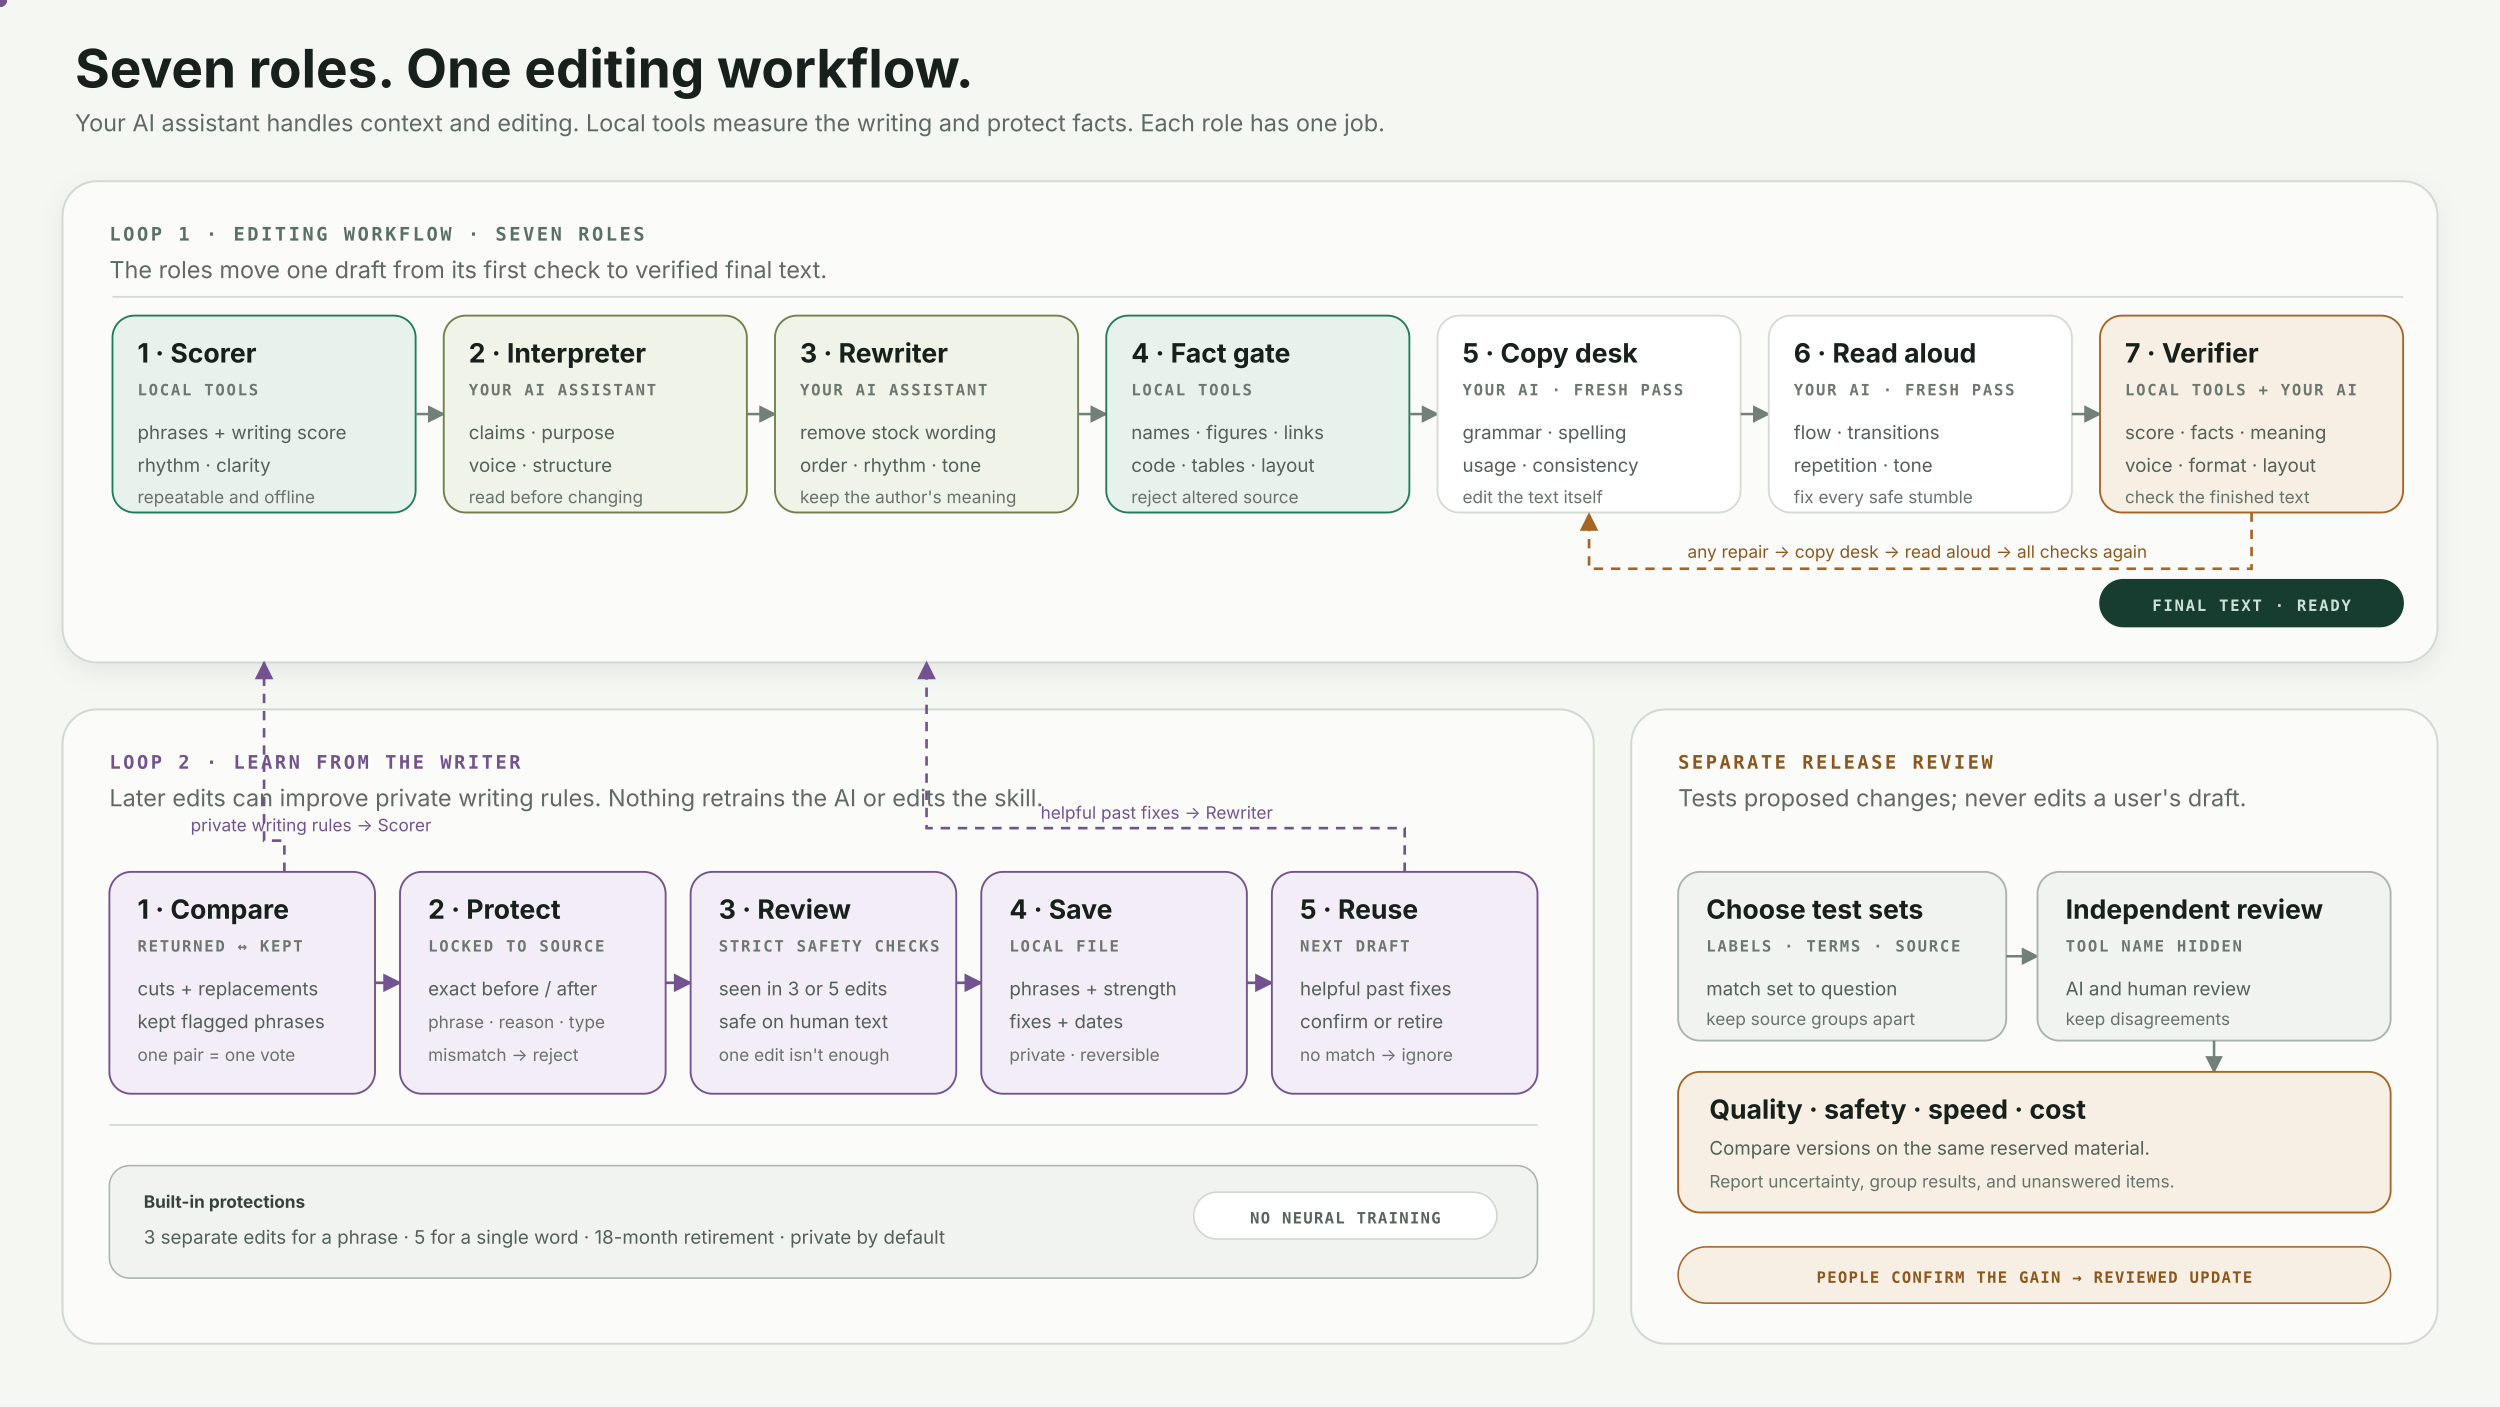
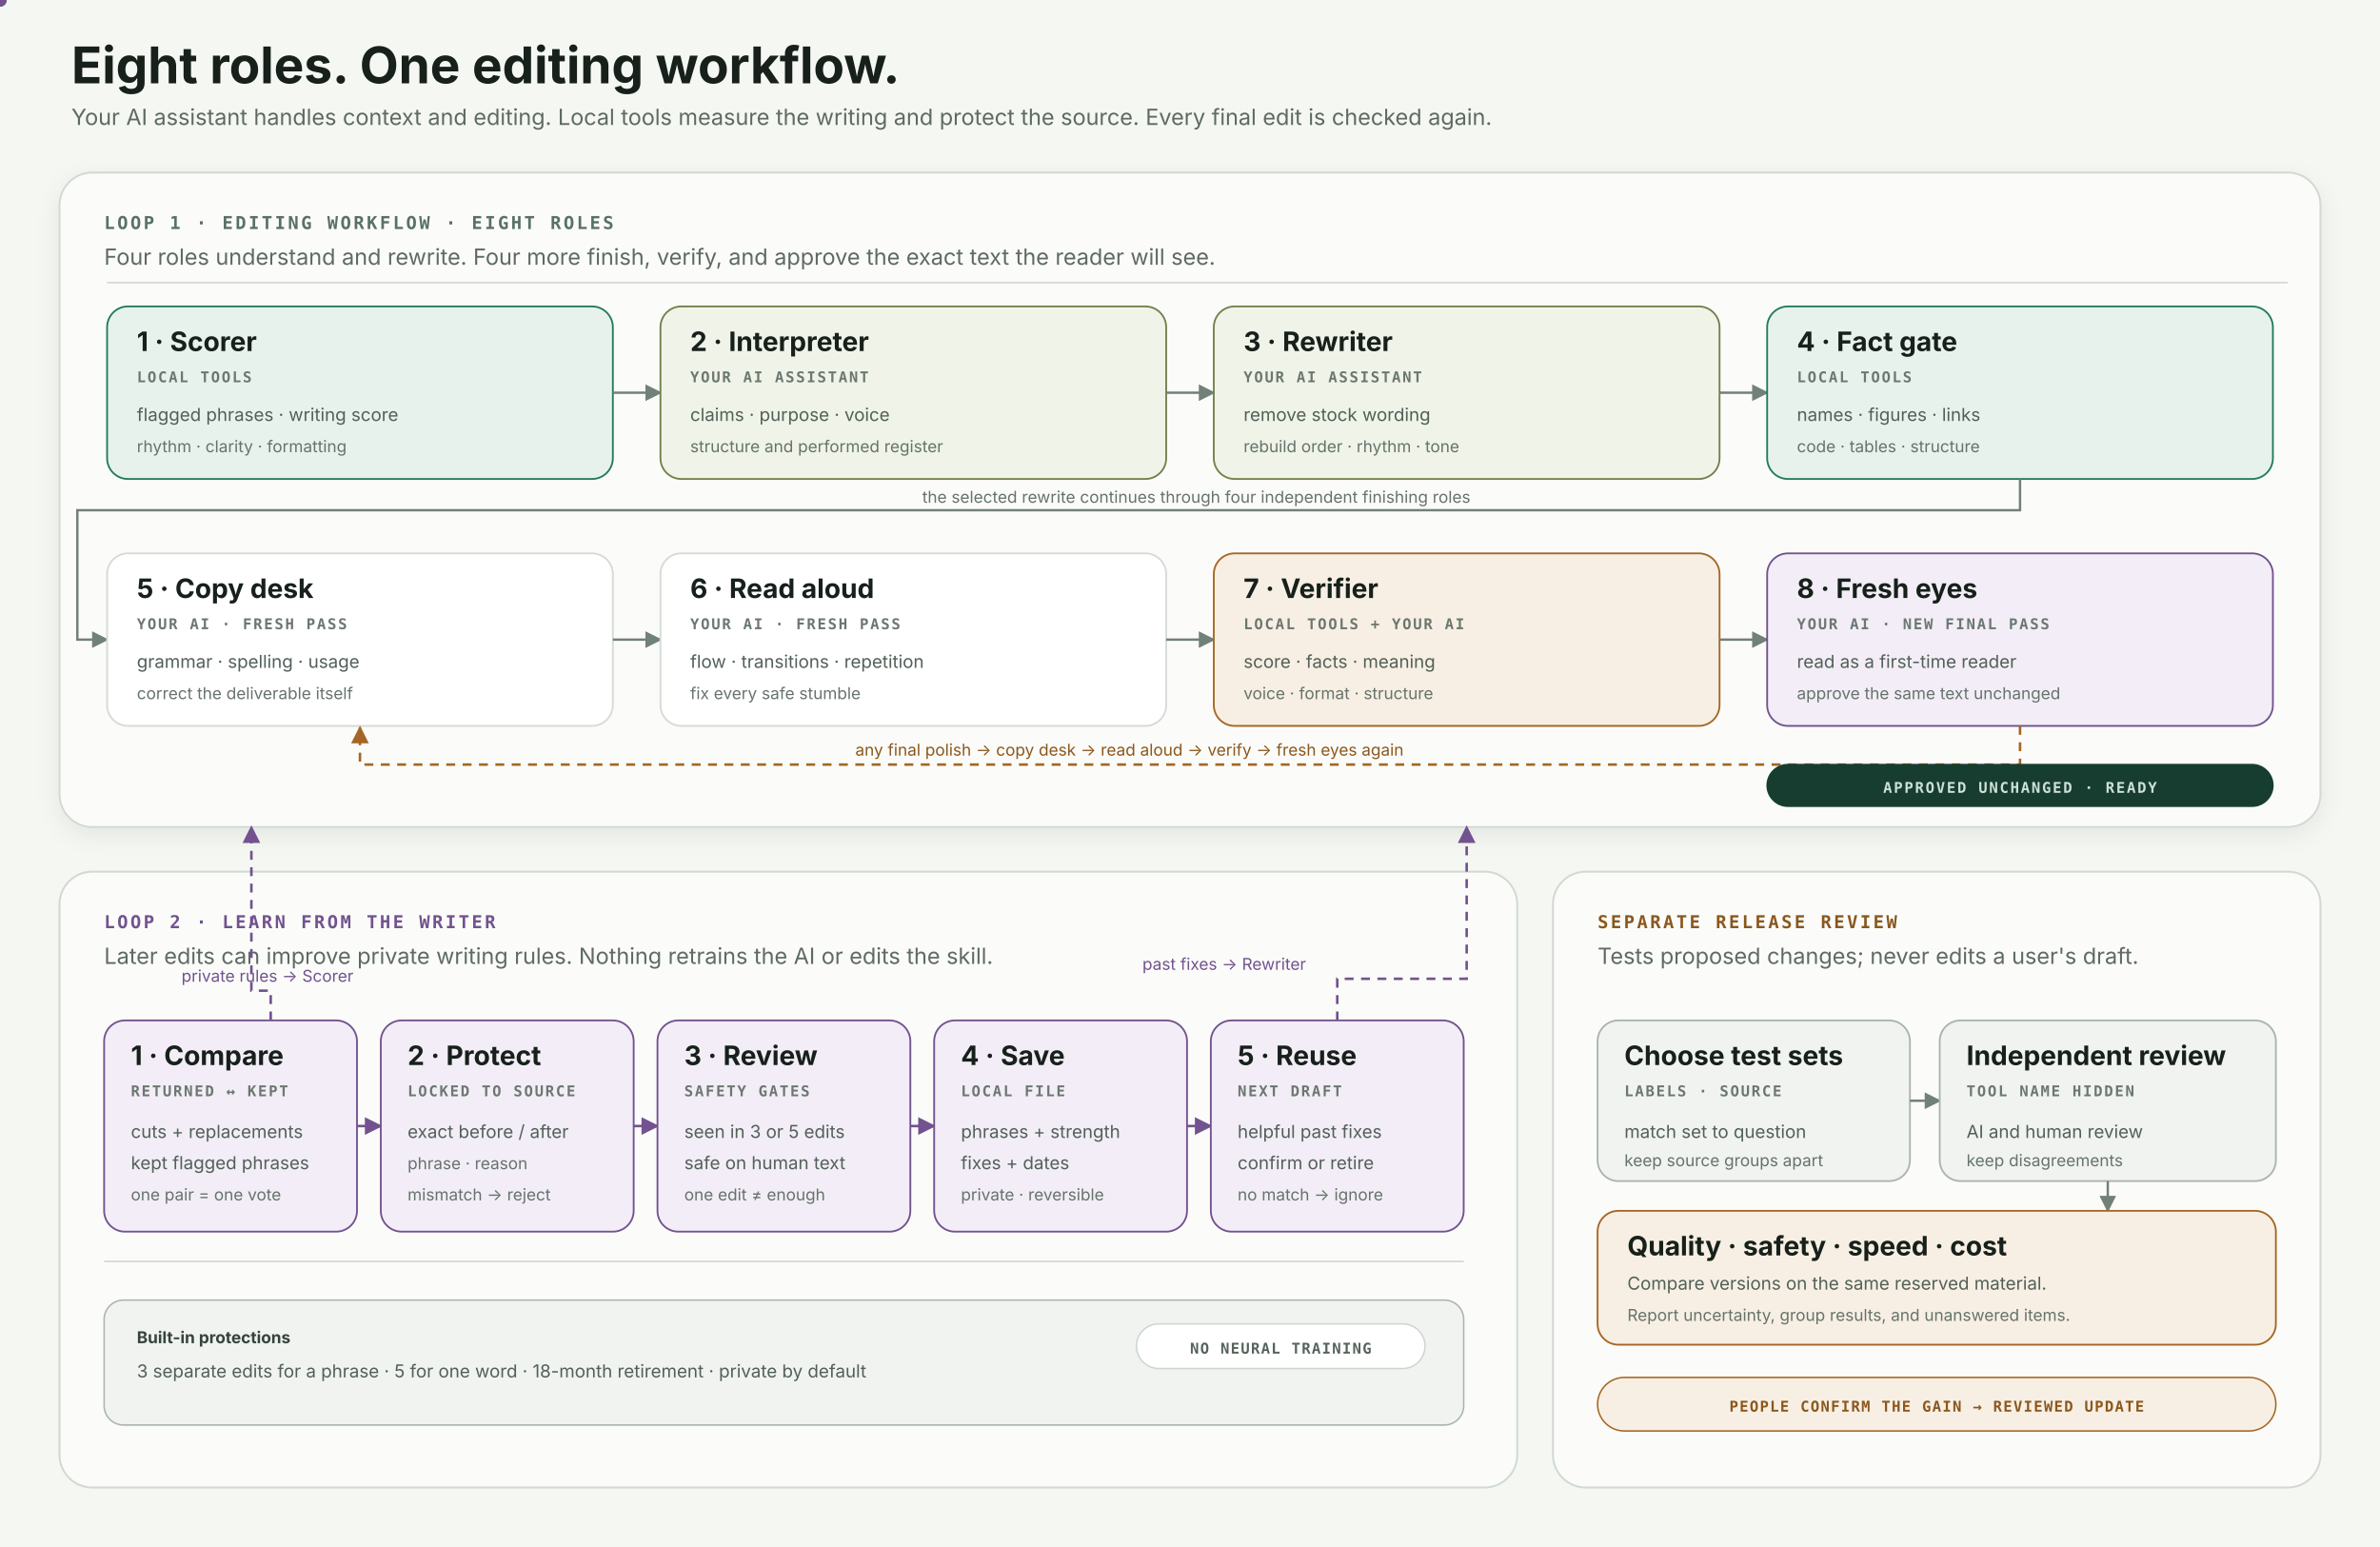
- <svg xmlns="http://www.w3.org/2000/svg" viewBox="0 0 1600 900" width="1600" height="900" font-family="Helvetica,Arial,sans-serif" role="img" aria-labelledby="title desc" aria-label="Zero Slop uses seven roles in one editing workflow. Local tools score the draft. The user's existing AI assistant, powered by Claude, GPT, or another compatible model, interprets and rewrites it. Local tools protect names, numbers, quotations, and links. Fresh AI passes copy edit and read the text aloud. Local tools and the AI assistant verify the exact final text. Later writer edits can improve private writing rules after strict safety checks. A separate release review tests quality, safety, speed, and cost. No neural training occurs automatically.">
+ <svg xmlns="http://www.w3.org/2000/svg" viewBox="0 0 1600 1040" width="1600" height="1040" font-family="Helvetica,Arial,sans-serif" role="img" aria-labelledby="title desc" aria-label="Zero Slop uses eight roles in one editing workflow. Local tools score the draft and protect source details. The user's AI assistant interprets, rewrites, copy edits, and reads the text aloud. Local tools and the assistant verify it. A separate fresh-eyes finalizer reads the verified text as a first-time reader. If it changes anything, copy editing, read-aloud review, verification, and fresh-eyes review all run again. Later writer edits can improve private writing rules after safety checks. A separate release review tests quality, safety, speed, and cost. No neural training occurs automatically.">
  <defs>
    <marker id="arrow" viewBox="0 0 10 10" refX="9" refY="5" markerWidth="7" markerHeight="7" orient="auto-start-reverse">
      <path d="M0 0 10 5 0 10Z" fill="#718078" />
    </marker>
    <marker id="amberArrow" viewBox="0 0 10 10" refX="9" refY="5" markerWidth="7" markerHeight="7" orient="auto-start-reverse">
      <path d="M0 0 10 5 0 10Z" fill="#A56625" />
    </marker>
    <marker id="purpleArrow" viewBox="0 0 10 10" refX="9" refY="5" markerWidth="7" markerHeight="7" orient="auto-start-reverse">
      <path d="M0 0 10 5 0 10Z" fill="#72528F" />
    </marker>
    <filter id="softShadow" x="-20%" y="-20%" width="140%" height="140%">
      <feDropShadow dx="0" dy="5" stdDeviation="8" flood-color="#17221C" flood-opacity=".07" />
    </filter>
    <style>
-       .grt{fill:#F5F7F3}.grp{fill:#FBFCF9;stroke:#D2D9D2;stroke-width:1.3}.grl{fill:#F0F3F0;stroke:#AAB4AC}.node{fill:#FFFFFF;stroke:#D4DBD4;stroke-width:1.2}.green{fill:#E8F2EC;stroke:#227B5B}.olive{fill:#EFF3E8;stroke:#71804B}.amber{fill:#F7EFE3;stroke:#A56625}.purple{fill:#F2EDF6;stroke:#72528F}.slate{fill:#F0F3F0;stroke:#AAB4AC}.output{fill:#173D30;stroke:#173D30}.title{font:700 34px -apple-system,BlinkMacSystemFont,"Segoe UI",sans-serif;font-size:34px;fill:#17201B}.dek{font:400 15px -apple-system,BlinkMacSystemFont,"Segoe UI",sans-serif;font-size:15px;fill:#5E6A63}.eyebrow{font:700 12px ui-monospace,SFMono-Regular,Menlo,monospace;font-size:12px;letter-spacing:1.6px;fill:#597067}.eyebrowPurple{font:700 12px ui-monospace,SFMono-Regular,Menlo,monospace;font-size:12px;letter-spacing:1.6px;fill:#72528F}.eyebrowAmber{font:700 12px ui-monospace,SFMono-Regular,Menlo,monospace;font-size:12px;letter-spacing:1.6px;fill:#8B571D}.stage{font:700 17px -apple-system,BlinkMacSystemFont,"Segoe UI",sans-serif;font-size:17px;fill:#17201B}.role{font:700 10px ui-monospace,SFMono-Regular,Menlo,monospace;font-size:10px;letter-spacing:1.1px;fill:#6B776F}.body{font:400 12px -apple-system,BlinkMacSystemFont,"Segoe UI",sans-serif;font-size:12px;fill:#526058}.small{font:400 11px -apple-system,BlinkMacSystemFont,"Segoe UI",sans-serif;font-size:11px;fill:#66736B}.smallStrong{font:700 11px -apple-system,BlinkMacSystemFont,"Segoe UI",sans-serif;font-size:11px;fill:#35433B}.whiteLabel{font:700 10px ui-monospace,SFMono-Regular,Menlo,monospace;font-size:10px;letter-spacing:1.1px;fill:#CDE1D7}.ln{fill:none;stroke:#718078;stroke-width:1.6}.rp{fill:none;stroke:#A56625;stroke-width:1.7;stroke-dasharray:6 5}.lp{fill:none;stroke:#72528F;stroke-width:1.7;stroke-dasharray:6 5}.rail{fill:none;stroke:#D4DBD4;stroke-width:1.2}.badge{fill:#FFFFFF;stroke:#CED6CF;stroke-width:1}.badgeText{font:700 10px ui-monospace,SFMono-Regular,Menlo,monospace;font-size:10px;letter-spacing:.8px;fill:#56645C}.purpleText{fill:#72528F}.amberText{fill:#8B571D}
+       .grt{fill:#F5F7F3}.grp{fill:#FBFCF9;stroke:#D2D9D2;stroke-width:1.3}.grl{fill:#F0F3F0;stroke:#AAB4AC}.node{fill:#FFF;stroke:#D4DBD4;stroke-width:1.2}.green{fill:#E8F2EC;stroke:#227B5B}.olive{fill:#EFF3E8;stroke:#71804B}.amber{fill:#F7EFE3;stroke:#A56625}.purple{fill:#F2EDF6;stroke:#72528F}.slate{fill:#F0F3F0;stroke:#AAB4AC}.output{fill:#173D30;stroke:#173D30}.title{font:700 34px -apple-system,BlinkMacSystemFont,"Segoe UI",sans-serif;fill:#17201B}.dek{font:400 15px -apple-system,BlinkMacSystemFont,"Segoe UI",sans-serif;fill:#5E6A63}.eyebrow{font:700 12px ui-monospace,SFMono-Regular,Menlo,monospace;letter-spacing:1.6px;fill:#597067}.eyebrowPurple{font:700 12px ui-monospace,SFMono-Regular,Menlo,monospace;letter-spacing:1.6px;fill:#72528F}.eyebrowAmber{font:700 12px ui-monospace,SFMono-Regular,Menlo,monospace;letter-spacing:1.6px;fill:#8B571D}.stage{font:700 18px -apple-system,BlinkMacSystemFont,"Segoe UI",sans-serif;fill:#17201B}.role{font:700 10px ui-monospace,SFMono-Regular,Menlo,monospace;letter-spacing:1.1px;fill:#6B776F}.body{font:400 12px -apple-system,BlinkMacSystemFont,"Segoe UI",sans-serif;fill:#526058}.small{font:400 11px -apple-system,BlinkMacSystemFont,"Segoe UI",sans-serif;fill:#66736B}.smallStrong{font:700 11px -apple-system,BlinkMacSystemFont,"Segoe UI",sans-serif;fill:#35433B}.whiteLabel{font:700 10px ui-monospace,SFMono-Regular,Menlo,monospace;letter-spacing:1.1px;fill:#CDE1D7}.ln{fill:none;stroke:#718078;stroke-width:1.6}.rp{fill:none;stroke:#A56625;stroke-width:1.7;stroke-dasharray:6 5}.lp{fill:none;stroke:#72528F;stroke-width:1.7;stroke-dasharray:6 5}.rail{fill:none;stroke:#D4DBD4;stroke-width:1.2}.badge{fill:#FFF;stroke:#CED6CF;stroke-width:1}.badgeText{font:700 10px ui-monospace,SFMono-Regular,Menlo,monospace;letter-spacing:.8px;fill:#56645C}.purpleText{fill:#72528F}.amberText{fill:#8B571D}
      @media (prefers-reduced-motion:reduce){.motion{display:none}}
      @media (prefers-color-scheme:dark){#background{fill:#101512}.grt{fill:#101512}.grp{fill:#171D18;stroke:#374139}.grl{fill:#1D231E;stroke:#4C574F}.node{fill:#1C231E;stroke:#3B463E}.green{fill:#142A21;stroke:#42A57B}.olive{fill:#242A1B;stroke:#94A561}.amber{fill:#302316;stroke:#C58A43}.purple{fill:#251D2B;stroke:#9D78B7}.slate{fill:#1D231E;stroke:#4C574F}.title,.stage{fill:#EEF3EF}.dek,.body,.small{fill:#AEB9B1}.eyebrow,.role,.badgeText{fill:#9EACA3}.smallStrong{fill:#D7DFD9}.badge{fill:#202721;stroke:#465149}.ln{stroke:#7D8A81}.rp{stroke:#C58A43}.lp{stroke:#9D78B7}.amberText{fill:#D4A05F}.purpleText{fill:#B899CC}}
    </style>
  </defs>
-   <rect id="background" width="1600" height="900" class="grt" />
-   <text x="48" y="56" class="title">Seven roles. One editing workflow.</text>
-   <text x="48" y="84" class="dek">Your AI assistant handles context and editing. Local tools measure the writing and protect facts. Each role has one job.</text>
-   <rect x="40" y="116" width="1520" height="308" rx="22" class="grp" filter="url(#softShadow)" />
-   <text x="70" y="154" class="eyebrow">LOOP 1 · EDITING WORKFLOW · SEVEN ROLES</text>
-   <text x="70" y="178" class="dek">The roles move one draft from its first check to verified final text.</text>
+   <rect id="background" width="1600" height="1040" class="grt" />
+   <text x="48" y="56" class="title">Eight roles. One editing workflow.</text>
+   <text x="48" y="84" class="dek">Your AI assistant handles context and editing. Local tools measure the writing and protect the source. Every final edit is checked again.</text>
+   <rect x="40" y="116" width="1520" height="440" rx="22" class="grp" filter="url(#softShadow)" />
+   <text x="70" y="154" class="eyebrow">LOOP 1 · EDITING WORKFLOW · EIGHT ROLES</text>
+   <text x="70" y="178" class="dek">Four roles understand and rewrite. Four more finish, verify, and approve the exact text the reader will see.</text>
  <path d="M72 190H1538" class="rail" />
  <circle r="4.5" fill="#227B5B" class="motion">
-     <animateMotion dur="8s" repeatCount="indefinite" path="M72 190H1538" />
+     <animateMotion dur="9s" repeatCount="indefinite" path="M72 190H1538" />
  </circle>
-   <rect x="72" y="202" width="194" height="126" rx="14" class="node green" />
-   <text x="88" y="232" class="stage">1 · Scorer</text>
-   <text x="88" y="253" class="role">LOCAL TOOLS</text>
-   <text x="88" y="281" class="body">phrases + writing score</text>
-   <text x="88" y="302" class="body">rhythm · clarity</text>
-   <text x="88" y="322" class="small">repeatable and offline</text>
-   <path d="M266 265H284" class="ln" marker-end="url(#arrow)" />
-   <rect x="284" y="202" width="194" height="126" rx="14" class="node olive" />
-   <text x="300" y="232" class="stage">2 · Interpreter</text>
-   <text x="300" y="253" class="role">YOUR AI ASSISTANT</text>
-   <text x="300" y="281" class="body">claims · purpose</text>
-   <text x="300" y="302" class="body">voice · structure</text>
-   <text x="300" y="322" class="small">read before changing</text>
-   <path d="M478 265H496" class="ln" marker-end="url(#arrow)" />
-   <rect x="496" y="202" width="194" height="126" rx="14" class="node olive" />
-   <text x="512" y="232" class="stage">3 · Rewriter</text>
-   <text x="512" y="253" class="role">YOUR AI ASSISTANT</text>
-   <text x="512" y="281" class="body">remove stock wording</text>
-   <text x="512" y="302" class="body">order · rhythm · tone</text>
-   <text x="512" y="322" class="small">keep the author's meaning</text>
-   <path d="M690 265H708" class="ln" marker-end="url(#arrow)" />
-   <rect x="708" y="202" width="194" height="126" rx="14" class="node green" />
-   <text x="724" y="232" class="stage">4 · Fact gate</text>
-   <text x="724" y="253" class="role">LOCAL TOOLS</text>
-   <text x="724" y="281" class="body">names · figures · links</text>
-   <text x="724" y="302" class="body">code · tables · layout</text>
-   <text x="724" y="322" class="small">reject altered source</text>
-   <path d="M902 265H920" class="ln" marker-end="url(#arrow)" />
-   <rect x="920" y="202" width="194" height="126" rx="14" class="node" />
-   <text x="936" y="232" class="stage">5 · Copy desk</text>
-   <text x="936" y="253" class="role">YOUR AI · FRESH PASS</text>
-   <text x="936" y="281" class="body">grammar · spelling</text>
-   <text x="936" y="302" class="body">usage · consistency</text>
-   <text x="936" y="322" class="small">edit the text itself</text>
-   <path d="M1114 265H1132" class="ln" marker-end="url(#arrow)" />
-   <rect x="1132" y="202" width="194" height="126" rx="14" class="node" />
-   <text x="1148" y="232" class="stage">6 · Read aloud</text>
-   <text x="1148" y="253" class="role">YOUR AI · FRESH PASS</text>
-   <text x="1148" y="281" class="body">flow · transitions</text>
-   <text x="1148" y="302" class="body">repetition · tone</text>
-   <text x="1148" y="322" class="small">fix every safe stumble</text>
-   <path d="M1326 265H1344" class="ln" marker-end="url(#arrow)" />
-   <rect x="1344" y="202" width="194" height="126" rx="14" class="node amber" />
-   <text x="1360" y="232" class="stage">7 · Verifier</text>
-   <text x="1360" y="253" class="role">LOCAL TOOLS + YOUR AI</text>
-   <text x="1360" y="281" class="body">score · facts · meaning</text>
-   <text x="1360" y="302" class="body">voice · format · layout</text>
-   <text x="1360" y="322" class="small">check the finished text</text>
-   <path d="M1441 328V364H1017V329" class="rp" marker-end="url(#amberArrow)" />
-   <text x="1080" y="357" class="small amberText">any repair → copy desk → read aloud → all checks again</text>
-   <rect x="1344" y="371" width="194" height="30" rx="15" class="output" />
-   <text x="1441" y="391" text-anchor="middle" class="whiteLabel">FINAL TEXT · READY</text>
-   <rect x="40" y="454" width="980" height="406" rx="22" class="grp" />
-   <text x="70" y="492" class="eyebrowPurple">LOOP 2 · LEARN FROM THE WRITER</text>
-   <text x="70" y="516" class="dek">Later edits can improve private writing rules. Nothing retrains the AI or edits the skill.</text>
-   <rect x="70" y="558" width="170" height="142" rx="14" class="node purple" />
-   <text x="88" y="588" class="stage">1 · Compare</text>
-   <text x="88" y="609" class="role">RETURNED ↔ KEPT</text>
-   <text x="88" y="637" class="body">cuts + replacements</text>
-   <text x="88" y="658" class="body">kept flagged phrases</text>
-   <text x="88" y="679" class="small">one pair = one vote</text>
-   <path d="M240 629H256" class="lp" marker-end="url(#purpleArrow)" />
-   <rect x="256" y="558" width="170" height="142" rx="14" class="node purple" />
-   <text x="274" y="588" class="stage">2 · Protect</text>
-   <text x="274" y="609" class="role">LOCKED TO SOURCE</text>
-   <text x="274" y="637" class="body">exact before / after</text>
-   <text x="274" y="658" class="small">phrase · reason · type</text>
-   <text x="274" y="679" class="small">mismatch → reject</text>
-   <path d="M426 629H442" class="lp" marker-end="url(#purpleArrow)" />
-   <rect x="442" y="558" width="170" height="142" rx="14" class="node purple" />
-   <text x="460" y="588" class="stage">3 · Review</text>
-   <text x="460" y="609" class="role">STRICT SAFETY CHECKS</text>
-   <text x="460" y="637" class="body">seen in 3 or 5 edits</text>
-   <text x="460" y="658" class="body">safe on human text</text>
-   <text x="460" y="679" class="small">one edit isn't enough</text>
-   <path d="M612 629H628" class="lp" marker-end="url(#purpleArrow)" />
-   <rect x="628" y="558" width="170" height="142" rx="14" class="node purple" />
-   <text x="646" y="588" class="stage">4 · Save</text>
-   <text x="646" y="609" class="role">LOCAL FILE</text>
-   <text x="646" y="637" class="body">phrases + strength</text>
-   <text x="646" y="658" class="body">fixes + dates</text>
-   <text x="646" y="679" class="small">private · reversible</text>
-   <path d="M798 629H814" class="lp" marker-end="url(#purpleArrow)" />
-   <rect x="814" y="558" width="170" height="142" rx="14" class="node purple" />
-   <text x="832" y="588" class="stage">5 · Reuse</text>
-   <text x="832" y="609" class="role">NEXT DRAFT</text>
-   <text x="832" y="637" class="body">helpful past fixes</text>
-   <text x="832" y="658" class="body">confirm or retire</text>
-   <text x="832" y="679" class="small">no match → ignore</text>
-   <path d="M182 558V538H169V424" class="lp" marker-end="url(#purpleArrow)" />
-   <text x="122" y="532" class="small purpleText">private writing rules → Scorer</text>
-   <path d="M899 558V530H593V424" class="lp" marker-end="url(#purpleArrow)" />
-   <text x="666" y="524" class="small purpleText">helpful past fixes → Rewriter</text>
-   <path d="M70 720H984" class="rail" />
+   <rect x="72" y="206" width="340" height="116" rx="14" class="node green" />
+   <text x="92" y="236" class="stage">1 · Scorer</text>
+   <text x="92" y="257" class="role">LOCAL TOOLS</text>
+   <text x="92" y="283" class="body">flagged phrases · writing score</text>
+   <text x="92" y="304" class="small">rhythm · clarity · formatting</text>
+   <path d="M412 264H444" class="ln" marker-end="url(#arrow)" />
+   <rect x="444" y="206" width="340" height="116" rx="14" class="node olive" />
+   <text x="464" y="236" class="stage">2 · Interpreter</text>
+   <text x="464" y="257" class="role">YOUR AI ASSISTANT</text>
+   <text x="464" y="283" class="body">claims · purpose · voice</text>
+   <text x="464" y="304" class="small">structure and performed register</text>
+   <path d="M784 264H816" class="ln" marker-end="url(#arrow)" />
+   <rect x="816" y="206" width="340" height="116" rx="14" class="node olive" />
+   <text x="836" y="236" class="stage">3 · Rewriter</text>
+   <text x="836" y="257" class="role">YOUR AI ASSISTANT</text>
+   <text x="836" y="283" class="body">remove stock wording</text>
+   <text x="836" y="304" class="small">rebuild order · rhythm · tone</text>
+   <path d="M1156 264H1188" class="ln" marker-end="url(#arrow)" />
+   <rect x="1188" y="206" width="340" height="116" rx="14" class="node green" />
+   <text x="1208" y="236" class="stage">4 · Fact gate</text>
+   <text x="1208" y="257" class="role">LOCAL TOOLS</text>
+   <text x="1208" y="283" class="body">names · figures · links</text>
+   <text x="1208" y="304" class="small">code · tables · structure</text>
+   <path d="M1358 322V343H52V430H72" class="ln" marker-end="url(#arrow)" />
+   <text x="620" y="338" class="small">the selected rewrite continues through four independent finishing roles</text>
+   <rect x="72" y="372" width="340" height="116" rx="14" class="node" />
+   <text x="92" y="402" class="stage">5 · Copy desk</text>
+   <text x="92" y="423" class="role">YOUR AI · FRESH PASS</text>
+   <text x="92" y="449" class="body">grammar · spelling · usage</text>
+   <text x="92" y="470" class="small">correct the deliverable itself</text>
+   <path d="M412 430H444" class="ln" marker-end="url(#arrow)" />
+   <rect x="444" y="372" width="340" height="116" rx="14" class="node" />
+   <text x="464" y="402" class="stage">6 · Read aloud</text>
+   <text x="464" y="423" class="role">YOUR AI · FRESH PASS</text>
+   <text x="464" y="449" class="body">flow · transitions · repetition</text>
+   <text x="464" y="470" class="small">fix every safe stumble</text>
+   <path d="M784 430H816" class="ln" marker-end="url(#arrow)" />
+   <rect x="816" y="372" width="340" height="116" rx="14" class="node amber" />
+   <text x="836" y="402" class="stage">7 · Verifier</text>
+   <text x="836" y="423" class="role">LOCAL TOOLS + YOUR AI</text>
+   <text x="836" y="449" class="body">score · facts · meaning</text>
+   <text x="836" y="470" class="small">voice · format · structure</text>
+   <path d="M1156 430H1188" class="ln" marker-end="url(#arrow)" />
+   <rect x="1188" y="372" width="340" height="116" rx="14" class="node purple" />
+   <text x="1208" y="402" class="stage">8 · Fresh eyes</text>
+   <text x="1208" y="423" class="role">YOUR AI · NEW FINAL PASS</text>
+   <text x="1208" y="449" class="body">read as a first-time reader</text>
+   <text x="1208" y="470" class="small">approve the same text unchanged</text>
+   <path d="M1358 488V514H242V489" class="rp" marker-end="url(#amberArrow)" />
+   <text x="575" y="508" class="small amberText">any final polish → copy desk → read aloud → verify → fresh eyes again</text>
+   <rect x="1188" y="514" width="340" height="28" rx="14" class="output" />
+   <text x="1358" y="533" text-anchor="middle" class="whiteLabel">APPROVED UNCHANGED · READY</text>
+   <rect x="40" y="586" width="980" height="414" rx="22" class="grp" />
+   <text x="70" y="624" class="eyebrowPurple">LOOP 2 · LEARN FROM THE WRITER</text>
+   <text x="70" y="648" class="dek">Later edits can improve private writing rules. Nothing retrains the AI or edits the skill.</text>
+   <rect x="70" y="686" width="170" height="142" rx="14" class="node purple" />
+   <text x="88" y="716" class="stage">1 · Compare</text>
+   <text x="88" y="737" class="role">RETURNED ↔ KEPT</text>
+   <text x="88" y="765" class="body">cuts + replacements</text>
+   <text x="88" y="786" class="body">kept flagged phrases</text>
+   <text x="88" y="807" class="small">one pair = one vote</text>
+   <path d="M240 757H256" class="lp" marker-end="url(#purpleArrow)" />
+   <rect x="256" y="686" width="170" height="142" rx="14" class="node purple" />
+   <text x="274" y="716" class="stage">2 · Protect</text>
+   <text x="274" y="737" class="role">LOCKED TO SOURCE</text>
+   <text x="274" y="765" class="body">exact before / after</text>
+   <text x="274" y="786" class="small">phrase · reason</text>
+   <text x="274" y="807" class="small">mismatch → reject</text>
+   <path d="M426 757H442" class="lp" marker-end="url(#purpleArrow)" />
+   <rect x="442" y="686" width="170" height="142" rx="14" class="node purple" />
+   <text x="460" y="716" class="stage">3 · Review</text>
+   <text x="460" y="737" class="role">SAFETY GATES</text>
+   <text x="460" y="765" class="body">seen in 3 or 5 edits</text>
+   <text x="460" y="786" class="body">safe on human text</text>
+   <text x="460" y="807" class="small">one edit ≠ enough</text>
+   <path d="M612 757H628" class="lp" marker-end="url(#purpleArrow)" />
+   <rect x="628" y="686" width="170" height="142" rx="14" class="node purple" />
+   <text x="646" y="716" class="stage">4 · Save</text>
+   <text x="646" y="737" class="role">LOCAL FILE</text>
+   <text x="646" y="765" class="body">phrases + strength</text>
+   <text x="646" y="786" class="body">fixes + dates</text>
+   <text x="646" y="807" class="small">private · reversible</text>
+   <path d="M798 757H814" class="lp" marker-end="url(#purpleArrow)" />
+   <rect x="814" y="686" width="170" height="142" rx="14" class="node purple" />
+   <text x="832" y="716" class="stage">5 · Reuse</text>
+   <text x="832" y="737" class="role">NEXT DRAFT</text>
+   <text x="832" y="765" class="body">helpful past fixes</text>
+   <text x="832" y="786" class="body">confirm or retire</text>
+   <text x="832" y="807" class="small">no match → ignore</text>
+   <path d="M182 686V666H169V556" class="lp" marker-end="url(#purpleArrow)" />
+   <text x="122" y="660" class="small purpleText">private rules → Scorer</text>
+   <path d="M899 686V658H986V556" class="lp" marker-end="url(#purpleArrow)" />
+   <text x="768" y="652" class="small purpleText">past fixes → Rewriter</text>
+   <path d="M70 848H984" class="rail" />
  <circle r="4.5" fill="#72528F" class="motion">
-     <animateMotion dur="6s" repeatCount="indefinite" path="M70 720H984" />
+     <animateMotion dur="6s" repeatCount="indefinite" path="M70 848H984" />
  </circle>
-   <rect x="70" y="746" width="914" height="72" rx="13" class="grl" />
-   <text x="92" y="773" class="smallStrong">Built-in protections</text>
-   <text x="92" y="796" class="body">3 separate edits for a phrase · 5 for a single word · 18-month retirement · private by default</text>
-   <rect x="764" y="763" width="194" height="30" rx="15" class="badge" />
-   <text x="861" y="783" text-anchor="middle" class="badgeText">NO NEURAL TRAINING</text>
-   <rect x="1044" y="454" width="516" height="406" rx="22" class="grp" />
-   <text x="1074" y="492" class="eyebrowAmber">SEPARATE RELEASE REVIEW</text>
-   <text x="1074" y="516" class="dek">Tests proposed changes; never edits a user's draft.</text>
-   <rect x="1074" y="558" width="210" height="108" rx="14" class="node slate" />
-   <text x="1092" y="588" class="stage">Choose test sets</text>
-   <text x="1092" y="609" class="role">LABELS · TERMS · SOURCE</text>
-   <text x="1092" y="637" class="body">match set to question</text>
-   <text x="1092" y="656" class="small">keep source groups apart</text>
-   <path d="M1284 612H1304" class="ln" marker-end="url(#arrow)" />
-   <rect x="1304" y="558" width="226" height="108" rx="14" class="node slate" />
-   <text x="1322" y="588" class="stage">Independent review</text>
-   <text x="1322" y="609" class="role">TOOL NAME HIDDEN</text>
-   <text x="1322" y="637" class="body">AI and human review</text>
-   <text x="1322" y="656" class="small">keep disagreements</text>
-   <path d="M1417 666V686" class="ln" marker-end="url(#arrow)" />
-   <rect x="1074" y="686" width="456" height="90" rx="14" class="node amber" />
-   <text x="1094" y="716" class="stage">Quality · safety · speed · cost</text>
-   <text x="1094" y="739" class="body">Compare versions on the same reserved material.</text>
-   <text x="1094" y="760" class="small">Report uncertainty, group results, and unanswered items.</text>
-   <rect x="1074" y="798" width="456" height="36" rx="18" class="amber" />
-   <text x="1302" y="821" text-anchor="middle" class="badgeText amberText">PEOPLE CONFIRM THE GAIN → REVIEWED UPDATE</text>
+   <rect x="70" y="874" width="914" height="84" rx="13" class="grl" />
+   <text x="92" y="903" class="smallStrong">Built-in protections</text>
+   <text x="92" y="926" class="body">3 separate edits for a phrase · 5 for one word · 18-month retirement · private by default</text>
+   <rect x="764" y="890" width="194" height="30" rx="15" class="badge" />
+   <text x="861" y="910" text-anchor="middle" class="badgeText">NO NEURAL TRAINING</text>
+   <rect x="1044" y="586" width="516" height="414" rx="22" class="grp" />
+   <text x="1074" y="624" class="eyebrowAmber">SEPARATE RELEASE REVIEW</text>
+   <text x="1074" y="648" class="dek">Tests proposed changes; never edits a user's draft.</text>
+   <rect x="1074" y="686" width="210" height="108" rx="14" class="node slate" />
+   <text x="1092" y="716" class="stage">Choose test sets</text>
+   <text x="1092" y="737" class="role">LABELS · SOURCE</text>
+   <text x="1092" y="765" class="body">match set to question</text>
+   <text x="1092" y="784" class="small">keep source groups apart</text>
+   <path d="M1284 740H1304" class="ln" marker-end="url(#arrow)" />
+   <rect x="1304" y="686" width="226" height="108" rx="14" class="node slate" />
+   <text x="1322" y="716" class="stage">Independent review</text>
+   <text x="1322" y="737" class="role">TOOL NAME HIDDEN</text>
+   <text x="1322" y="765" class="body">AI and human review</text>
+   <text x="1322" y="784" class="small">keep disagreements</text>
+   <path d="M1417 794V814" class="ln" marker-end="url(#arrow)" />
+   <rect x="1074" y="814" width="456" height="90" rx="14" class="node amber" />
+   <text x="1094" y="844" class="stage">Quality · safety · speed · cost</text>
+   <text x="1094" y="867" class="body">Compare versions on the same reserved material.</text>
+   <text x="1094" y="888" class="small">Report uncertainty, group results, and unanswered items.</text>
+   <rect x="1074" y="926" width="456" height="36" rx="18" class="amber" />
+   <text x="1302" y="949" text-anchor="middle" class="badgeText amberText">PEOPLE CONFIRM THE GAIN → REVIEWED UPDATE</text>
</svg>
